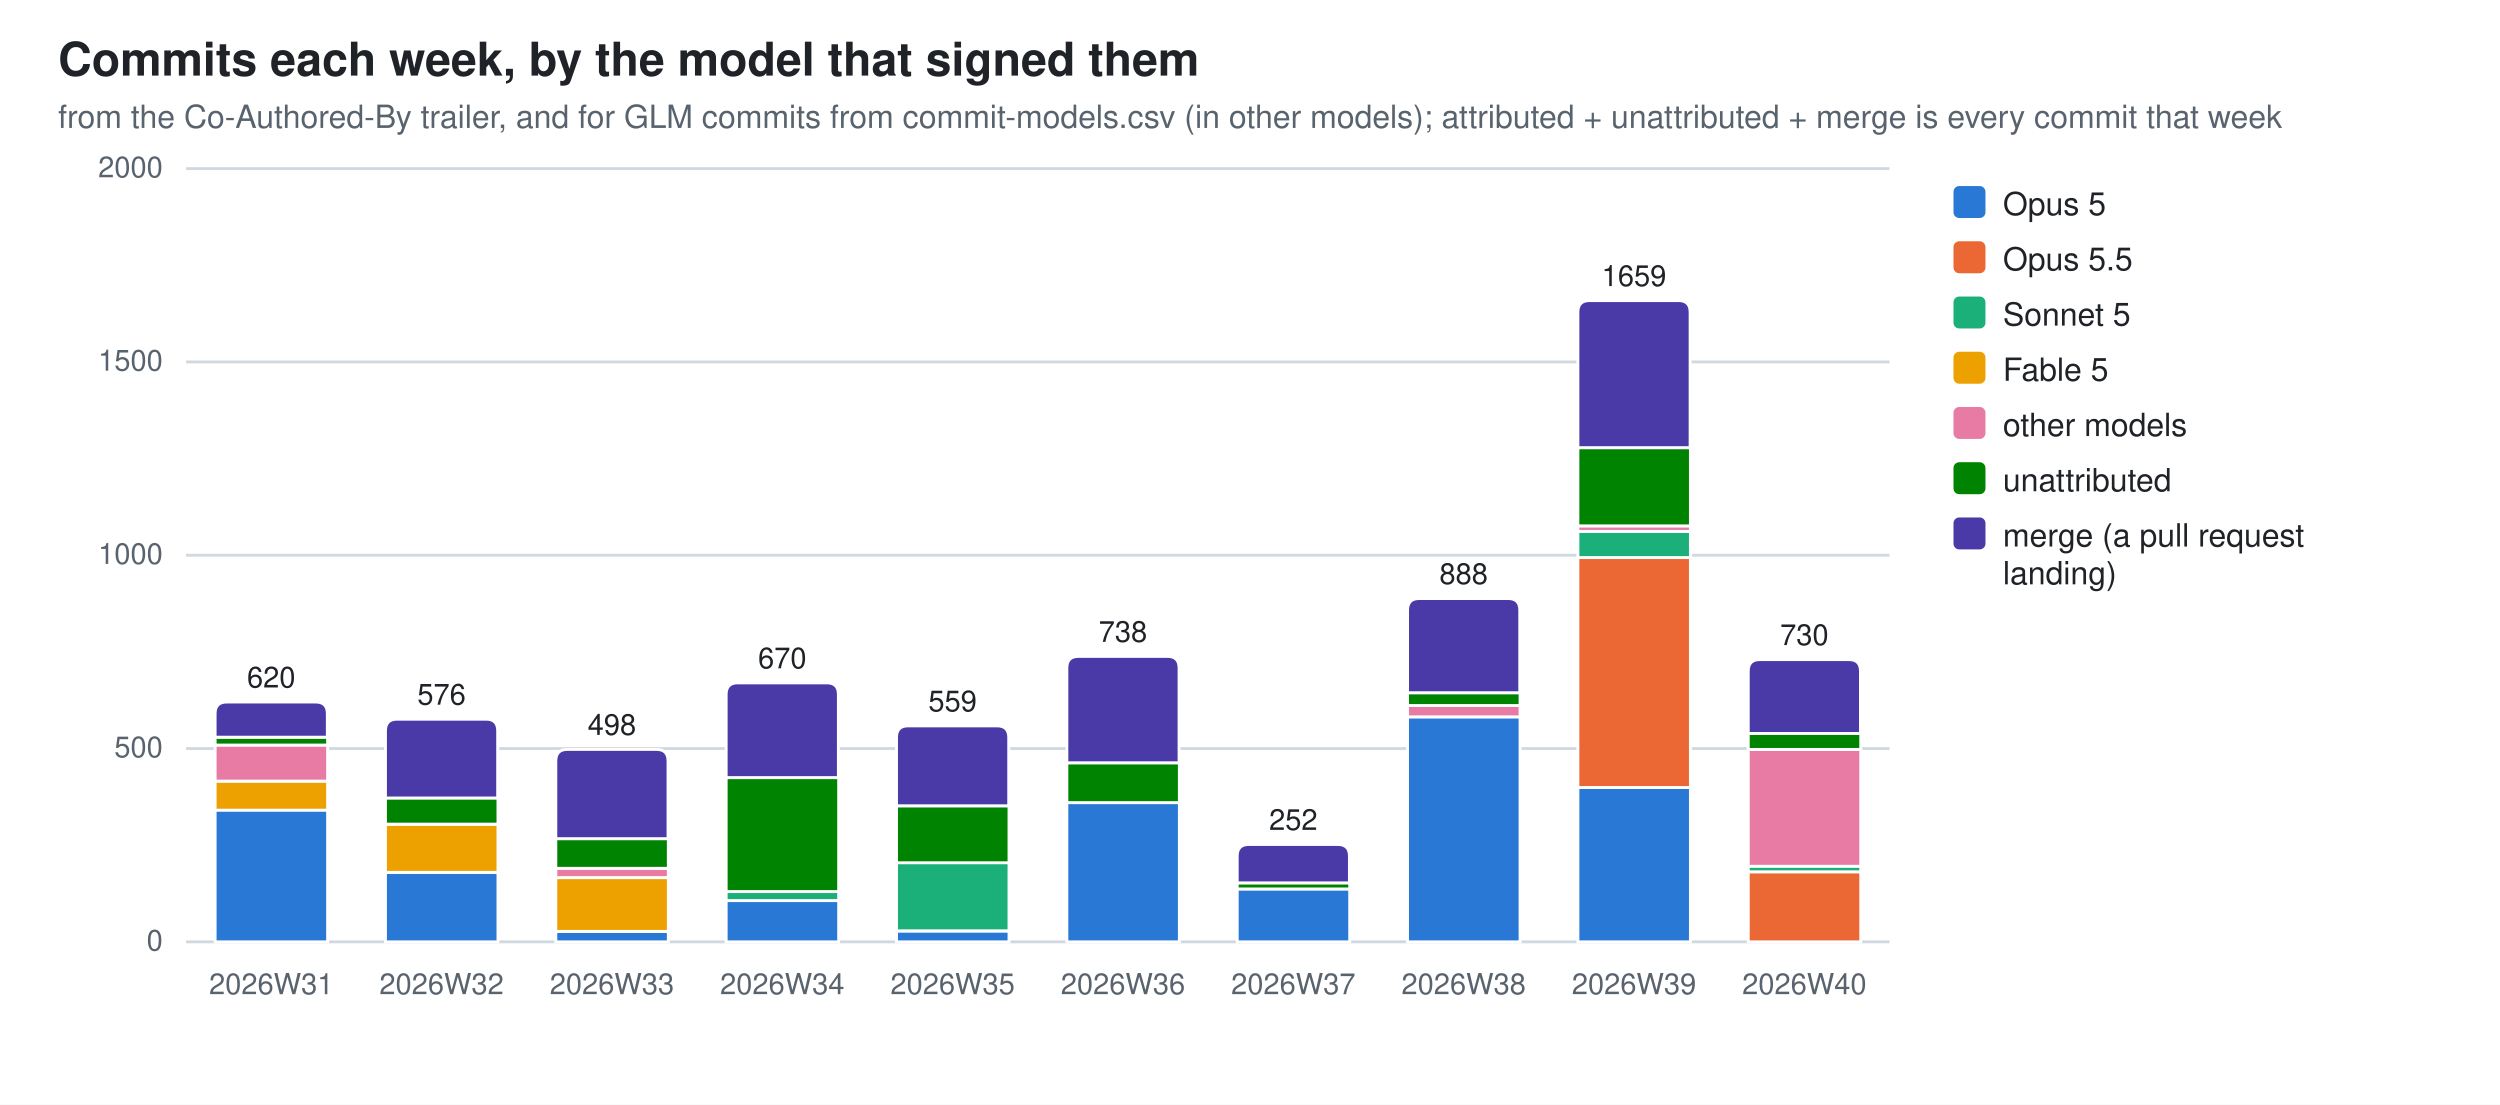
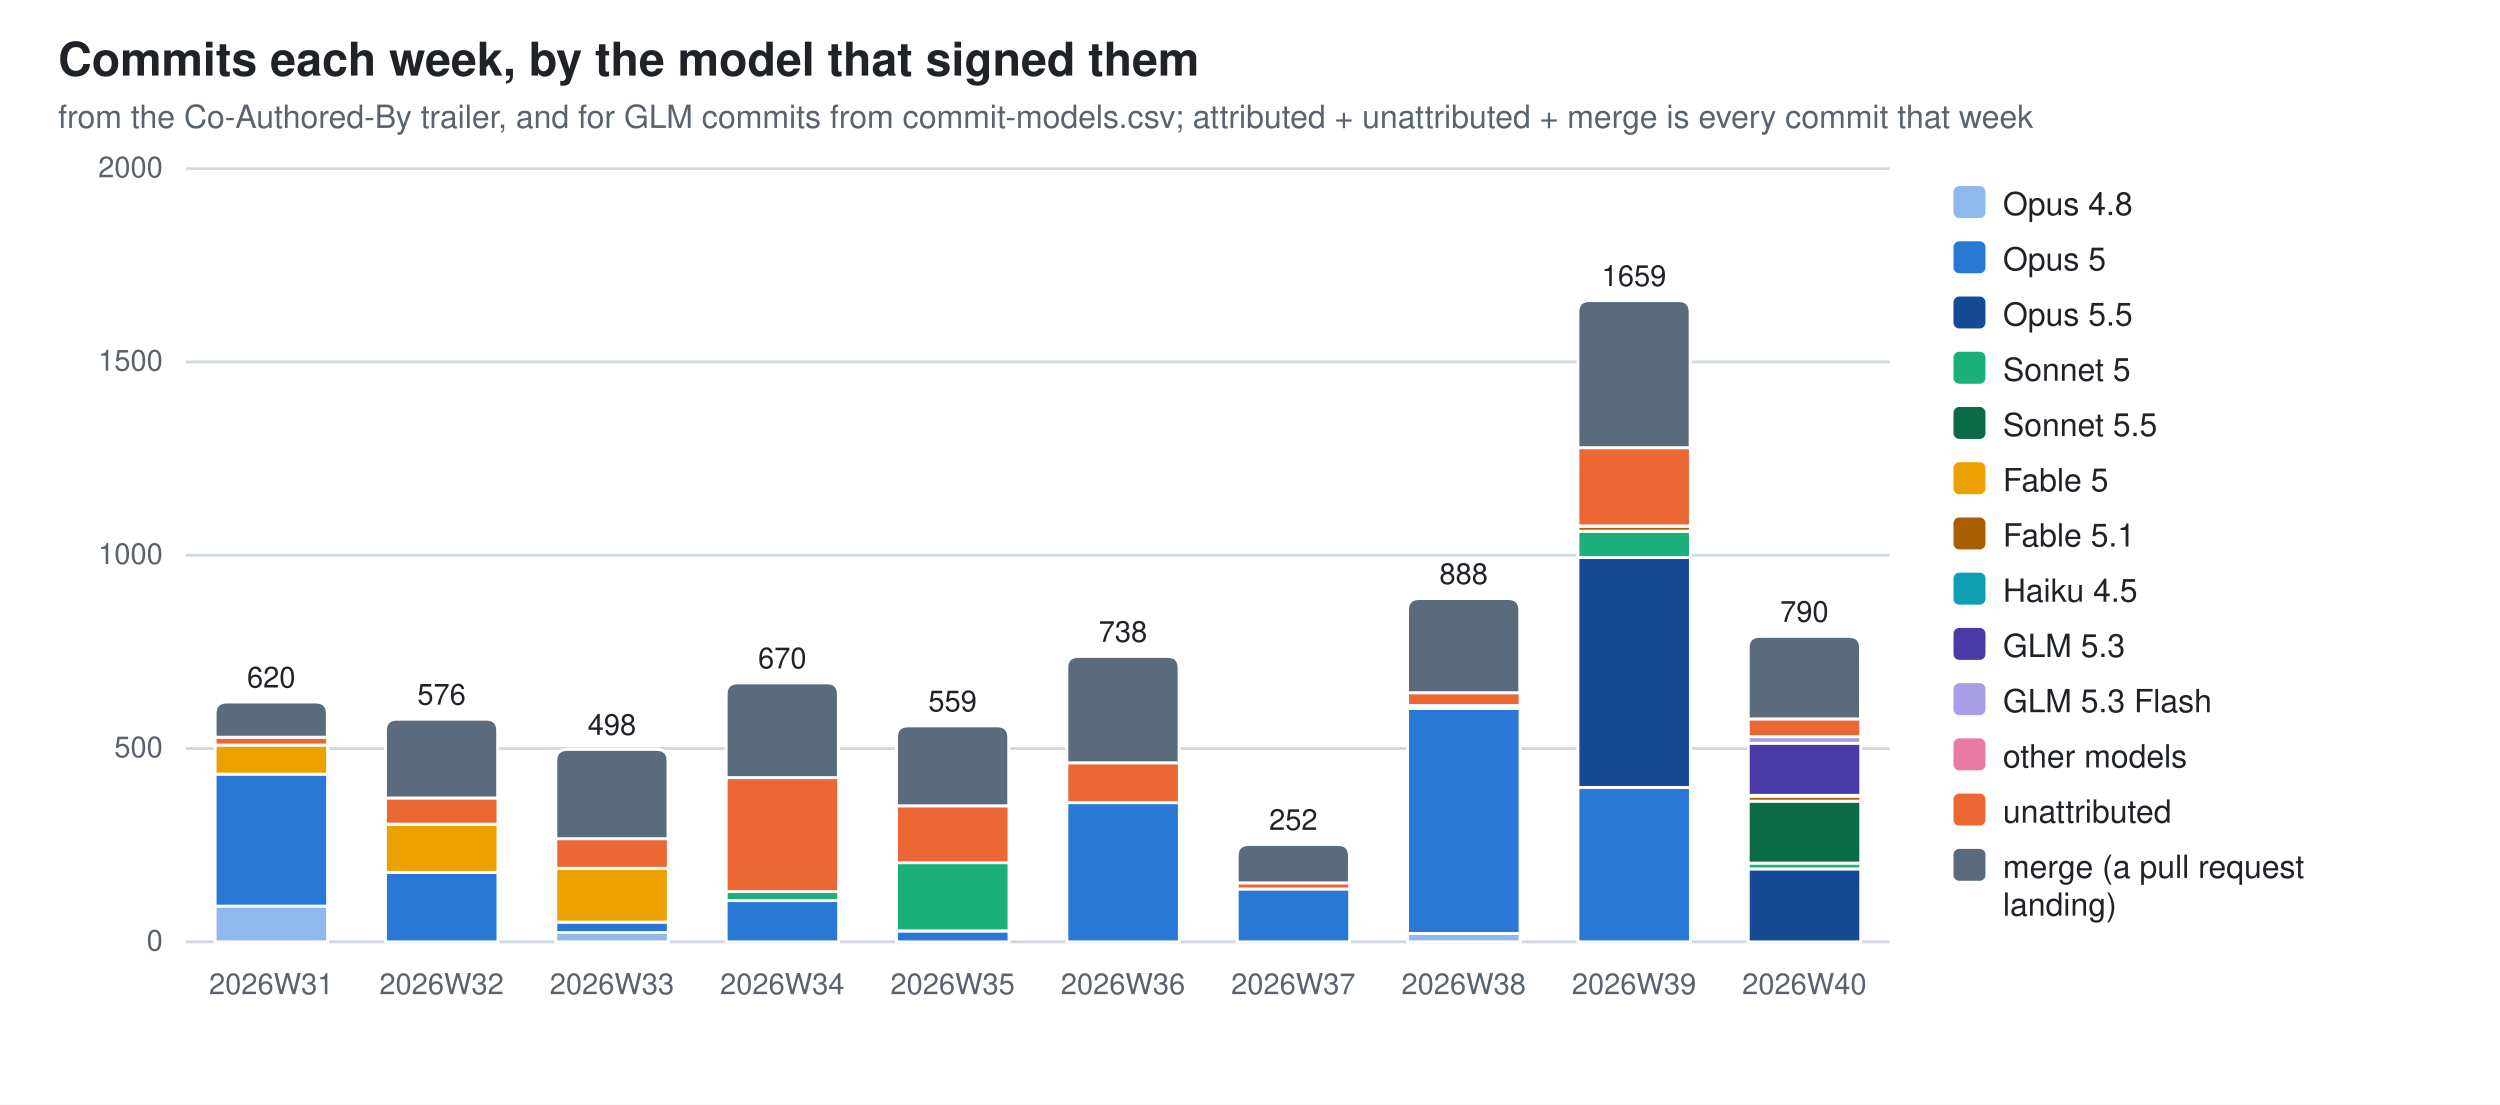
<svg xmlns="http://www.w3.org/2000/svg" width="860" height="380" viewBox="0 0 860 380" role="img" aria-label="Commits each week, by the model that signed them">
  <style>
  .bg{fill:#ffffff} .fg{fill:#1f2328} .mut{fill:#59636e} .grid{stroke:#d1d9e0}
  .seg{stroke:#ffffff;stroke-width:1}
  .val{paint-order:stroke;stroke:#ffffff;stroke-width:3px;stroke-linejoin:round}
-   .s0{fill:#2a78d6}  .s1{fill:#eb6834}  .s2{fill:#1baf7a}  .s3{fill:#eda100}  .s4{fill:#e87ba4}  .s5{fill:#008300}  .s6{fill:#4a3aa7}
+   .c0{fill:#8fb8ec}  .c1{fill:#2a78d6}  .c2{fill:#174a94}  .c3{fill:#1baf7a}  .c4{fill:#0b6b47}  .c5{fill:#eda100}  .c6{fill:#a85f00}  .c7{fill:#0e9fb3}  .c8{fill:#4a3aa7}  .c9{fill:#a99fe6}  .c10{fill:#e87ba4}  .c11{fill:#eb6834}  .c12{fill:#5a6b7d}
  @media (prefers-color-scheme: dark){
    .bg{fill:#0d1117} .fg{fill:#e6edf3} .mut{fill:#9198a1} .grid{stroke:#30363d}
-     .seg{stroke:#0d1117} .val{stroke:#0d1117} .s0{fill:#3987e5} .s1{fill:#d95926} .s2{fill:#199e70} .s3{fill:#c98500} .s4{fill:#d55181} .s5{fill:#008300} .s6{fill:#9085e9}}
+     .seg{stroke:#0d1117} .val{stroke:#0d1117} .c0{fill:#2c5ea8} .c1{fill:#3987e5} .c2{fill:#7db3f5} .c3{fill:#199e70} .c4{fill:#58d0a2} .c5{fill:#c98500} .c6{fill:#f2c75c} .c7{fill:#2bb5c9} .c8{fill:#9085e9} .c9{fill:#5848b8} .c10{fill:#d55181} .c11{fill:#d95926} .c12{fill:#94a5b7}}
  text{font-family:-apple-system,BlinkMacSystemFont,"Segoe UI",Helvetica,Arial,sans-serif}
</style>
  <rect class="bg" width="860" height="380" />
  <text class="fg" x="20" y="26" font-size="16" font-weight="600">Commits each week, by the model that signed them</text>
-   <text class="mut" x="20" y="44" font-size="11">from the Co-Authored-By trailer, and for GLM commits from commit-models.csv (in other models); attributed + unattributed + merge is every commit that week</text>
+   <text class="mut" x="20" y="44" font-size="11">from the Co-Authored-By trailer, and for GLM commits from commit-models.csv; attributed + unattributed + merge is every commit that week</text>
  <line class="grid" x1="64" y1="324.0" x2="650.0" y2="324.0" stroke-width="1" />
  <text class="mut" x="56" y="327.0" font-size="10" text-anchor="end">0</text>
  <line class="grid" x1="64" y1="257.5" x2="650.0" y2="257.5" stroke-width="1" />
  <text class="mut" x="56" y="260.5" font-size="10" text-anchor="end">500</text>
  <line class="grid" x1="64" y1="191.0" x2="650.0" y2="191.0" stroke-width="1" />
  <text class="mut" x="56" y="194.0" font-size="10" text-anchor="end">1000</text>
  <line class="grid" x1="64" y1="124.5" x2="650.0" y2="124.5" stroke-width="1" />
  <text class="mut" x="56" y="127.5" font-size="10" text-anchor="end">1500</text>
  <line class="grid" x1="64" y1="58.0" x2="650.0" y2="58.0" stroke-width="1" />
  <text class="mut" x="56" y="61.0" font-size="10" text-anchor="end">2000</text>
-   <rect class="seg s0" x="74.0" y="278.6" width="38.7" height="45.4" />
-   <rect class="seg s3" x="74.0" y="268.7" width="38.7" height="10.0" />
-   <rect class="seg s4" x="74.0" y="256.3" width="38.7" height="12.4" />
-   <rect class="seg s5" x="74.0" y="253.6" width="38.7" height="2.7" />
-   <path class="seg s6" d="M74.0,253.6 V245.5 Q74.0,241.5 78.0,241.5 H108.6 Q112.6,241.5 112.6,245.5 V253.6 Z" />
+   <rect class="seg c0" x="74.0" y="311.6" width="38.7" height="12.4" />
+   <rect class="seg c1" x="74.0" y="266.3" width="38.7" height="45.4" />
+   <rect class="seg c5" x="74.0" y="256.3" width="38.7" height="10.0" />
+   <rect class="seg c11" x="74.0" y="253.6" width="38.7" height="2.7" />
+   <path class="seg c12" d="M74.0,253.6 V245.5 Q74.0,241.5 78.0,241.5 H108.6 Q112.6,241.5 112.6,245.5 V253.6 Z" />
  <text class="mut" x="93.3" y="342" font-size="10" text-anchor="middle">2026W31</text>
  <text class="fg val" x="93.3" y="236.5" font-size="10" text-anchor="middle">620</text>
-   <rect class="seg s0" x="132.6" y="300.1" width="38.7" height="23.9" />
-   <rect class="seg s3" x="132.6" y="283.6" width="38.7" height="16.5" />
-   <rect class="seg s5" x="132.6" y="274.5" width="38.7" height="9.0" />
-   <path class="seg s6" d="M132.6,274.5 V251.4 Q132.6,247.4 136.6,247.4 H167.2 Q171.2,247.4 171.2,251.4 V274.5 Z" />
+   <rect class="seg c1" x="132.6" y="300.1" width="38.7" height="23.9" />
+   <rect class="seg c5" x="132.6" y="283.6" width="38.7" height="16.5" />
+   <rect class="seg c11" x="132.6" y="274.5" width="38.7" height="9.0" />
+   <path class="seg c12" d="M132.6,274.5 V251.4 Q132.6,247.4 136.6,247.4 H167.2 Q171.2,247.4 171.2,251.4 V274.5 Z" />
  <text class="mut" x="151.9" y="342" font-size="10" text-anchor="middle">2026W32</text>
  <text class="fg val" x="151.9" y="242.4" font-size="10" text-anchor="middle">576</text>
-   <rect class="seg s0" x="191.2" y="320.4" width="38.7" height="3.6" />
-   <rect class="seg s3" x="191.2" y="301.9" width="38.7" height="18.5" />
-   <rect class="seg s4" x="191.2" y="298.7" width="38.7" height="3.2" />
-   <rect class="seg s5" x="191.2" y="288.5" width="38.7" height="10.2" />
-   <path class="seg s6" d="M191.2,288.5 V261.8 Q191.2,257.8 195.2,257.8 H225.8 Q229.8,257.8 229.8,261.8 V288.5 Z" />
+   <rect class="seg c0" x="191.2" y="320.8" width="38.7" height="3.2" />
+   <rect class="seg c1" x="191.2" y="317.2" width="38.7" height="3.6" />
+   <rect class="seg c5" x="191.2" y="298.7" width="38.7" height="18.5" />
+   <rect class="seg c11" x="191.2" y="288.5" width="38.7" height="10.2" />
+   <path class="seg c12" d="M191.2,288.5 V261.8 Q191.2,257.8 195.2,257.8 H225.8 Q229.8,257.8 229.8,261.8 V288.5 Z" />
  <text class="mut" x="210.5" y="342" font-size="10" text-anchor="middle">2026W33</text>
  <text class="fg val" x="210.5" y="252.8" font-size="10" text-anchor="middle">498</text>
-   <rect class="seg s0" x="249.8" y="309.8" width="38.7" height="14.2" />
-   <rect class="seg s2" x="249.8" y="306.7" width="38.7" height="3.1" />
-   <rect class="seg s5" x="249.8" y="267.5" width="38.7" height="39.2" />
-   <path class="seg s6" d="M249.8,267.5 V238.9 Q249.8,234.9 253.8,234.9 H284.4 Q288.4,234.9 288.4,238.9 V267.5 Z" />
+   <rect class="seg c1" x="249.8" y="309.8" width="38.7" height="14.2" />
+   <rect class="seg c3" x="249.8" y="306.7" width="38.7" height="3.1" />
+   <rect class="seg c11" x="249.8" y="267.5" width="38.7" height="39.2" />
+   <path class="seg c12" d="M249.8,267.5 V238.9 Q249.8,234.9 253.8,234.9 H284.4 Q288.4,234.9 288.4,238.9 V267.5 Z" />
  <text class="mut" x="269.1" y="342" font-size="10" text-anchor="middle">2026W34</text>
  <text class="fg val" x="269.1" y="229.9" font-size="10" text-anchor="middle">670</text>
-   <rect class="seg s0" x="308.4" y="320.3" width="38.7" height="3.7" />
-   <rect class="seg s2" x="308.4" y="296.7" width="38.7" height="23.5" />
-   <rect class="seg s5" x="308.4" y="277.2" width="38.7" height="19.6" />
-   <path class="seg s6" d="M308.4,277.2 V253.7 Q308.4,249.7 312.4,249.7 H343.0 Q347.0,249.7 347.0,253.7 V277.2 Z" />
+   <rect class="seg c1" x="308.4" y="320.3" width="38.7" height="3.7" />
+   <rect class="seg c3" x="308.4" y="296.7" width="38.7" height="23.5" />
+   <rect class="seg c11" x="308.4" y="277.2" width="38.7" height="19.6" />
+   <path class="seg c12" d="M308.4,277.2 V253.7 Q308.4,249.7 312.4,249.7 H343.0 Q347.0,249.7 347.0,253.7 V277.2 Z" />
  <text class="mut" x="327.7" y="342" font-size="10" text-anchor="middle">2026W35</text>
  <text class="fg val" x="327.7" y="244.7" font-size="10" text-anchor="middle">559</text>
-   <rect class="seg s0" x="367.0" y="276.1" width="38.7" height="47.9" />
-   <rect class="seg s5" x="367.0" y="262.4" width="38.7" height="13.7" />
-   <path class="seg s6" d="M367.0,262.4 V229.8 Q367.0,225.8 371.0,225.8 H401.6 Q405.6,225.8 405.6,229.8 V262.4 Z" />
+   <rect class="seg c1" x="367.0" y="276.1" width="38.7" height="47.9" />
+   <rect class="seg c11" x="367.0" y="262.4" width="38.7" height="13.7" />
+   <path class="seg c12" d="M367.0,262.4 V229.8 Q367.0,225.8 371.0,225.8 H401.6 Q405.6,225.8 405.6,229.8 V262.4 Z" />
  <text class="mut" x="386.3" y="342" font-size="10" text-anchor="middle">2026W36</text>
  <text class="fg val" x="386.3" y="220.8" font-size="10" text-anchor="middle">738</text>
-   <rect class="seg s0" x="425.6" y="305.8" width="38.7" height="18.2" />
-   <rect class="seg s5" x="425.6" y="303.7" width="38.7" height="2.1" />
-   <path class="seg s6" d="M425.6,303.7 V294.5 Q425.6,290.5 429.6,290.5 H460.2 Q464.2,290.5 464.2,294.5 V303.7 Z" />
+   <rect class="seg c1" x="425.6" y="305.8" width="38.7" height="18.2" />
+   <rect class="seg c11" x="425.6" y="303.7" width="38.7" height="2.1" />
+   <path class="seg c12" d="M425.6,303.7 V294.5 Q425.6,290.5 429.6,290.5 H460.2 Q464.2,290.5 464.2,294.5 V303.7 Z" />
  <text class="mut" x="444.9" y="342" font-size="10" text-anchor="middle">2026W37</text>
  <text class="fg val" x="444.9" y="285.5" font-size="10" text-anchor="middle">252</text>
-   <rect class="seg s0" x="484.2" y="246.6" width="38.7" height="77.4" />
-   <rect class="seg s4" x="484.2" y="242.7" width="38.7" height="3.9" />
-   <rect class="seg s5" x="484.2" y="238.3" width="38.7" height="4.4" />
-   <path class="seg s6" d="M484.2,238.3 V209.9 Q484.2,205.9 488.2,205.9 H518.8 Q522.8,205.9 522.8,209.9 V238.3 Z" />
+   <rect class="seg c0" x="484.2" y="321.1" width="38.7" height="2.9" />
+   <rect class="seg c1" x="484.2" y="243.7" width="38.7" height="77.4" />
+   <rect class="seg c6" x="484.2" y="242.7" width="38.7" height="0.9" />
+   <rect class="seg c11" x="484.2" y="238.3" width="38.7" height="4.4" />
+   <path class="seg c12" d="M484.2,238.3 V209.9 Q484.2,205.9 488.2,205.9 H518.8 Q522.8,205.9 522.8,209.9 V238.3 Z" />
  <text class="mut" x="503.5" y="342" font-size="10" text-anchor="middle">2026W38</text>
  <text class="fg val" x="503.5" y="200.9" font-size="10" text-anchor="middle">888</text>
-   <rect class="seg s0" x="542.8" y="270.9" width="38.7" height="53.1" />
-   <rect class="seg s1" x="542.8" y="191.8" width="38.7" height="79.1" />
-   <rect class="seg s2" x="542.8" y="182.8" width="38.7" height="9.0" />
-   <rect class="seg s4" x="542.8" y="180.9" width="38.7" height="1.9" />
-   <rect class="seg s5" x="542.8" y="154.0" width="38.7" height="26.9" />
-   <path class="seg s6" d="M542.8,154.0 V107.4 Q542.8,103.4 546.8,103.4 H577.4 Q581.4,103.4 581.4,107.4 V154.0 Z" />
+   <rect class="seg c1" x="542.8" y="270.9" width="38.7" height="53.1" />
+   <rect class="seg c2" x="542.8" y="191.8" width="38.7" height="79.1" />
+   <rect class="seg c3" x="542.8" y="182.8" width="38.7" height="9.0" />
+   <rect class="seg c6" x="542.8" y="181.0" width="38.7" height="1.7" />
+   <rect class="seg c10" x="542.8" y="180.9" width="38.7" height="0.1" />
+   <rect class="seg c11" x="542.8" y="154.0" width="38.7" height="26.9" />
+   <path class="seg c12" d="M542.8,154.0 V107.4 Q542.8,103.4 546.8,103.4 H577.4 Q581.4,103.4 581.4,107.4 V154.0 Z" />
  <text class="mut" x="562.1" y="342" font-size="10" text-anchor="middle">2026W39</text>
  <text class="fg val" x="562.1" y="98.4" font-size="10" text-anchor="middle">1659</text>
-   <rect class="seg s1" x="601.4" y="299.9" width="38.7" height="24.1" />
-   <rect class="seg s2" x="601.4" y="297.9" width="38.7" height="2.0" />
-   <rect class="seg s4" x="601.4" y="257.8" width="38.7" height="40.2" />
-   <rect class="seg s5" x="601.4" y="252.3" width="38.7" height="5.5" />
-   <path class="seg s6" d="M601.4,252.3 V230.9 Q601.4,226.9 605.4,226.9 H636.0 Q640.0,226.9 640.0,230.9 V252.3 Z" />
+   <rect class="seg c2" x="601.4" y="298.9" width="38.7" height="25.1" />
+   <rect class="seg c3" x="601.4" y="296.9" width="38.7" height="2.0" />
+   <rect class="seg c4" x="601.4" y="275.6" width="38.7" height="21.3" />
+   <rect class="seg c6" x="601.4" y="273.9" width="38.7" height="1.7" />
+   <rect class="seg c7" x="601.4" y="273.6" width="38.7" height="0.3" />
+   <rect class="seg c8" x="601.4" y="255.6" width="38.7" height="18.0" />
+   <rect class="seg c9" x="601.4" y="253.4" width="38.7" height="2.3" />
+   <rect class="seg c11" x="601.4" y="247.3" width="38.7" height="6.1" />
+   <path class="seg c12" d="M601.4,247.3 V222.9 Q601.4,218.9 605.4,218.9 H636.0 Q640.0,218.9 640.0,222.9 V247.3 Z" />
  <text class="mut" x="620.7" y="342" font-size="10" text-anchor="middle">2026W40</text>
-   <text class="fg val" x="620.7" y="221.9" font-size="10" text-anchor="middle">730</text>
-   <rect class="s0" x="672" y="64" width="11" height="11" rx="2" />
+   <text class="fg val" x="620.7" y="213.9" font-size="10" text-anchor="middle">790</text>
+   <rect class="c0" x="672" y="64" width="11" height="11" rx="2" />
  <text class="fg" y="74" font-size="11">
+     <tspan x="689" dy="0">Opus 4.8</tspan>
+   </text>
+   <rect class="c1" x="672" y="83" width="11" height="11" rx="2" />
+   <text class="fg" y="93" font-size="11">
    <tspan x="689" dy="0">Opus 5</tspan>
  </text>
-   <rect class="s1" x="672" y="83" width="11" height="11" rx="2" />
-   <text class="fg" y="93" font-size="11">
+   <rect class="c2" x="672" y="102" width="11" height="11" rx="2" />
+   <text class="fg" y="112" font-size="11">
    <tspan x="689" dy="0">Opus 5.5</tspan>
  </text>
-   <rect class="s2" x="672" y="102" width="11" height="11" rx="2" />
-   <text class="fg" y="112" font-size="11">
+   <rect class="c3" x="672" y="121" width="11" height="11" rx="2" />
+   <text class="fg" y="131" font-size="11">
    <tspan x="689" dy="0">Sonnet 5</tspan>
  </text>
-   <rect class="s3" x="672" y="121" width="11" height="11" rx="2" />
-   <text class="fg" y="131" font-size="11">
+   <rect class="c4" x="672" y="140" width="11" height="11" rx="2" />
+   <text class="fg" y="150" font-size="11">
+     <tspan x="689" dy="0">Sonnet 5.5</tspan>
+   </text>
+   <rect class="c5" x="672" y="159" width="11" height="11" rx="2" />
+   <text class="fg" y="169" font-size="11">
    <tspan x="689" dy="0">Fable 5</tspan>
  </text>
-   <rect class="s4" x="672" y="140" width="11" height="11" rx="2" />
-   <text class="fg" y="150" font-size="11">
+   <rect class="c6" x="672" y="178" width="11" height="11" rx="2" />
+   <text class="fg" y="188" font-size="11">
+     <tspan x="689" dy="0">Fable 5.1</tspan>
+   </text>
+   <rect class="c7" x="672" y="197" width="11" height="11" rx="2" />
+   <text class="fg" y="207" font-size="11">
+     <tspan x="689" dy="0">Haiku 4.5</tspan>
+   </text>
+   <rect class="c8" x="672" y="216" width="11" height="11" rx="2" />
+   <text class="fg" y="226" font-size="11">
+     <tspan x="689" dy="0">GLM 5.3</tspan>
+   </text>
+   <rect class="c9" x="672" y="235" width="11" height="11" rx="2" />
+   <text class="fg" y="245" font-size="11">
+     <tspan x="689" dy="0">GLM 5.3 Flash</tspan>
+   </text>
+   <rect class="c10" x="672" y="254" width="11" height="11" rx="2" />
+   <text class="fg" y="264" font-size="11">
    <tspan x="689" dy="0">other models</tspan>
  </text>
-   <rect class="s5" x="672" y="159" width="11" height="11" rx="2" />
-   <text class="fg" y="169" font-size="11">
+   <rect class="c11" x="672" y="273" width="11" height="11" rx="2" />
+   <text class="fg" y="283" font-size="11">
    <tspan x="689" dy="0">unattributed</tspan>
  </text>
-   <rect class="s6" x="672" y="178" width="11" height="11" rx="2" />
-   <text class="fg" y="188" font-size="11">
+   <rect class="c12" x="672" y="292" width="11" height="11" rx="2" />
+   <text class="fg" y="302" font-size="11">
    <tspan x="689" dy="0">merge (a pull request</tspan>
    <tspan x="689" dy="13">landing)</tspan>
  </text>
</svg>
